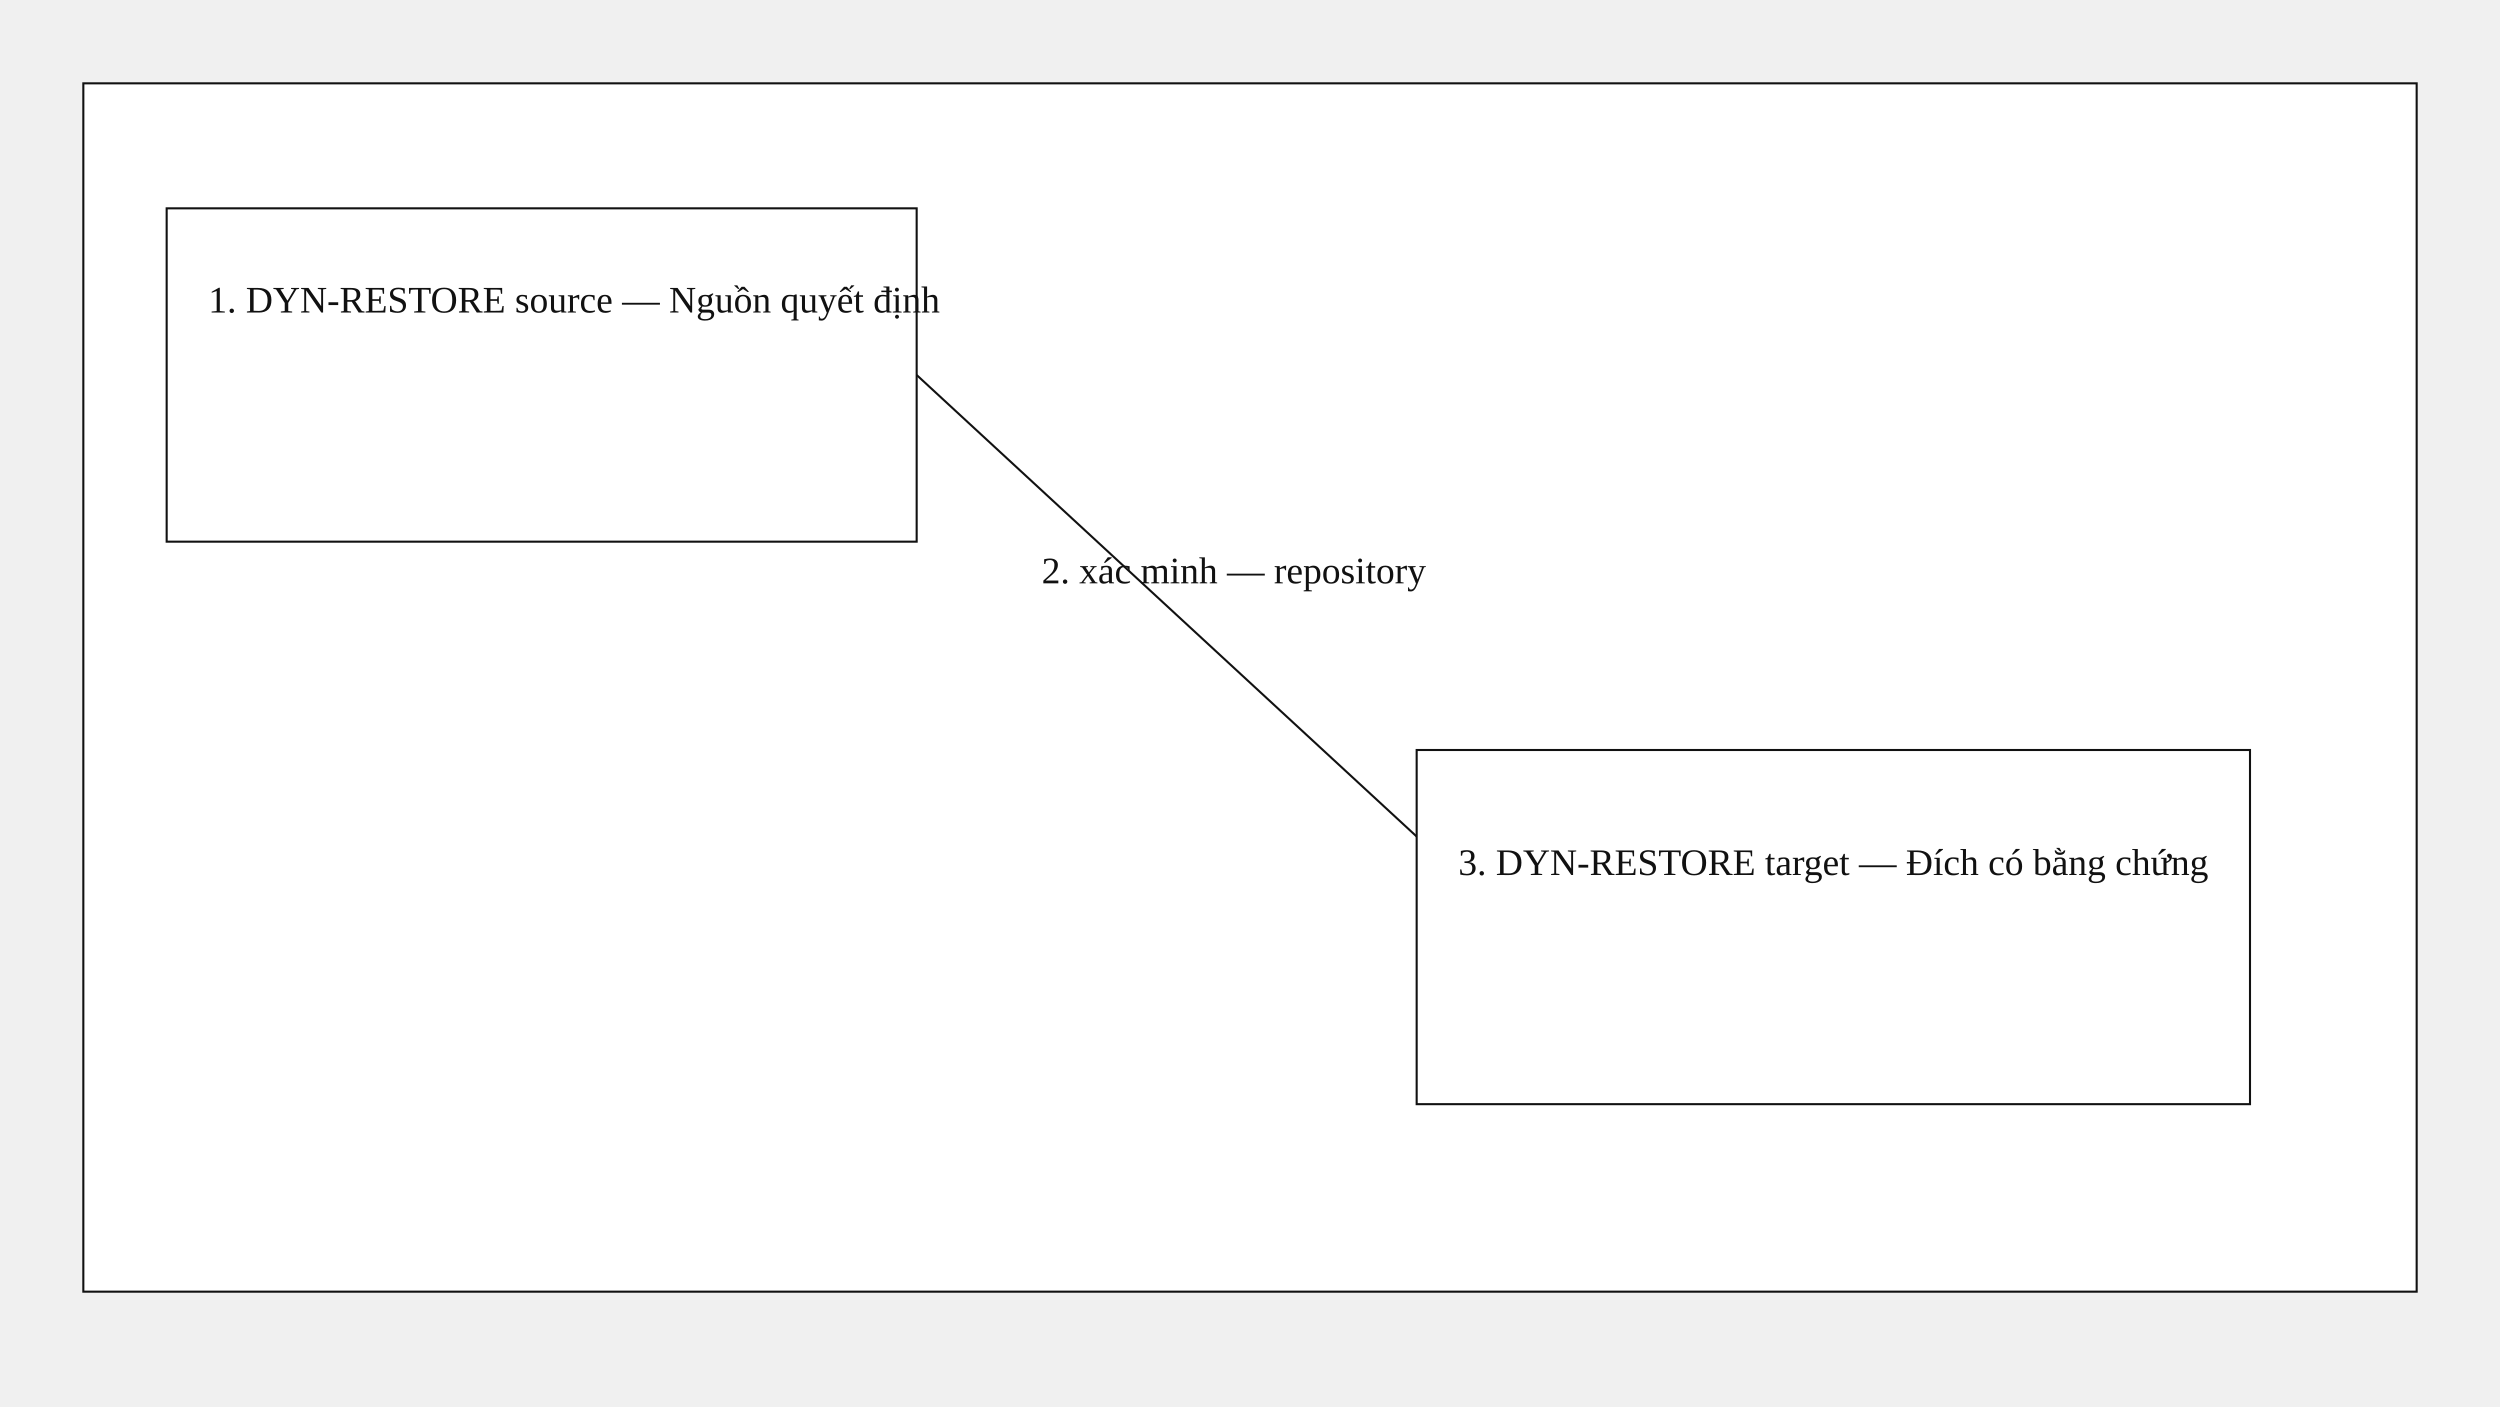
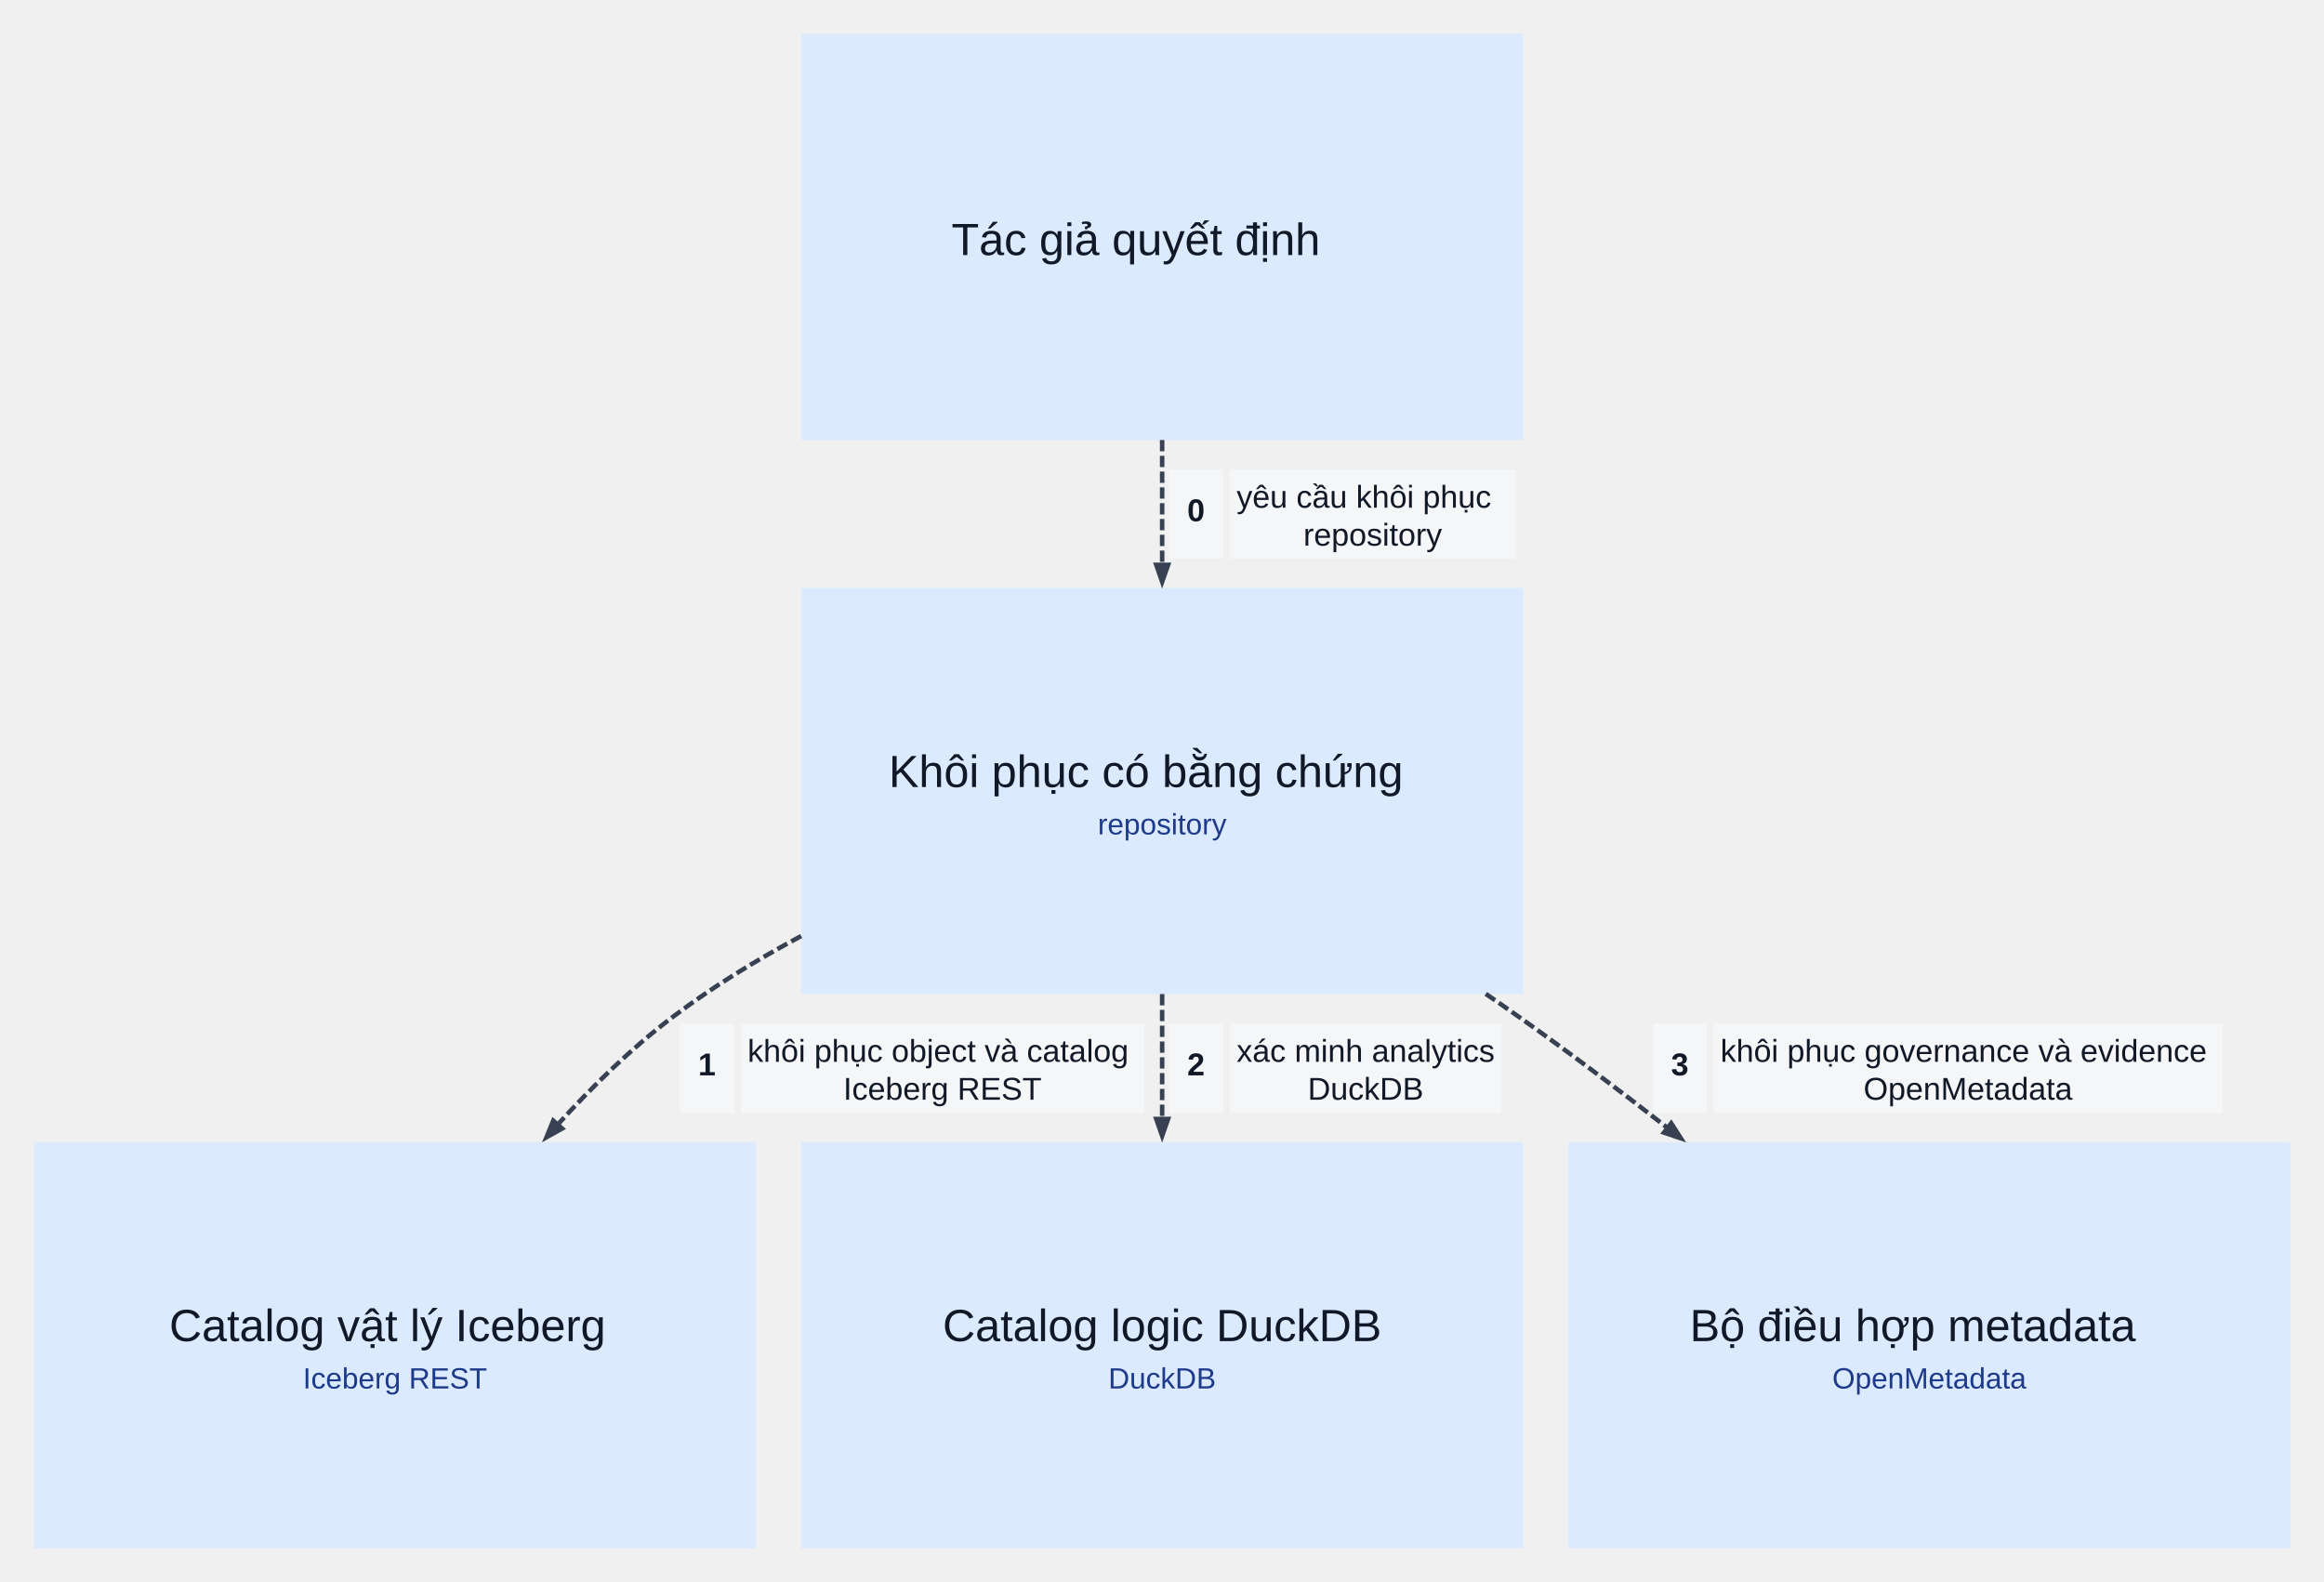
- <svg xmlns="http://www.w3.org/2000/svg" role="img" viewBox="0 0 1200 675" style="background:#ffffff">
-   <g id="boundary-private" aria-label="Biên private-subnet">
-     <rect x="40" y="40" width="1120" height="580" fill="#ffffff" stroke="#111111" />
-   </g>
-   <g id="node-a">
-     <rect x="80" y="100" width="360" height="160" fill="#ffffff" stroke="#111111" />
-     <text x="100" y="150" fill="#111111" font-size="18">1. DYN-RESTORE source — Nguồn quyết định</text>
-   </g>
-   <g id="relation-1">
-     <path d="M440 180 L700 420" stroke="#111111" />
-     <text x="500" y="280" fill="#111111" font-size="18">2. xác minh — repository</text>
-   </g>
-   <g id="node-b">
-     <rect x="680" y="360" width="400" height="170" fill="#ffffff" stroke="#111111" />
-     <text x="700" y="420" fill="#111111" font-size="18">3. DYN-RESTORE target — Đích có bằng chứng</text>
+ <svg xmlns="http://www.w3.org/2000/svg" width="1030pt" height="701pt" viewBox="0.00 0.00 1030.00 701.00" role="img" aria-labelledby="DYN-RESTORE-title DYN-RESTORE-desc" preserveAspectRatio="xMidYMid meet" style="background:#ffffff;max-width:100%;height:auto">
+   <g id="graph0" class="graph" transform="scale(1 1) rotate(0) translate(15.05 686.25)">
+     <g id="node1" class="node">
+       <polygon fill="#dbeafe" stroke="#1d4ed8" stroke-width="0" points="660.04,-671.2 340,-671.2 340,-491.2 660.04,-491.2 660.04,-671.2" />
+       <text xml:space="preserve" text-anchor="start" x="406.65" y="-573.2" font-family="Arial" font-size="20.00" fill="#111827">Tác giả quyết định</text>
+     </g>
+     <g id="node2" class="node">
+       <polygon fill="#dbeafe" stroke="#1d4ed8" stroke-width="0" points="660.04,-425.6 340,-425.6 340,-245.6 660.04,-245.6 660.04,-425.6" />
+       <text xml:space="preserve" text-anchor="start" x="378.84" y="-337.4" font-family="Arial" font-size="20.00" fill="#111827">Khôi phục có bằng chứng</text>
+       <text xml:space="preserve" text-anchor="start" x="471.48" y="-316.4" font-family="Arial" font-size="13.00" fill="#1e3a8a">repository</text>
+     </g>
+     <g id="node3" class="node">
+       <polygon fill="#dbeafe" stroke="#1d4ed8" stroke-width="0" points="320.04,-180 0,-180 0,0 320.04,0 320.04,-180" />
+       <text xml:space="preserve" text-anchor="start" x="59.97" y="-91.8" font-family="Arial" font-size="20.00" fill="#111827">Catalog vật lý Iceberg</text>
+       <text xml:space="preserve" text-anchor="start" x="119.2" y="-70.8" font-family="Arial" font-size="13.00" fill="#1e3a8a">Iceberg REST</text>
+     </g>
+     <g id="node4" class="node">
+       <polygon fill="#dbeafe" stroke="#1d4ed8" stroke-width="0" points="660.04,-180 340,-180 340,0 660.04,0 660.04,-180" />
+       <text xml:space="preserve" text-anchor="start" x="402.75" y="-91.8" font-family="Arial" font-size="20.00" fill="#111827">Catalog logic DuckDB</text>
+       <text xml:space="preserve" text-anchor="start" x="476.18" y="-70.8" font-family="Arial" font-size="13.00" fill="#1e3a8a">DuckDB</text>
+     </g>
+     <g id="node5" class="node">
+       <polygon fill="#dbeafe" stroke="#1d4ed8" stroke-width="0" points="1000.04,-180 680,-180 680,0 1000.04,0 1000.04,-180" />
+       <text xml:space="preserve" text-anchor="start" x="733.85" y="-91.8" font-family="Arial" font-size="20.00" fill="#111827">Bộ điều hợp metadata</text>
+       <text xml:space="preserve" text-anchor="start" x="797.02" y="-70.8" font-family="Arial" font-size="13.00" fill="#1e3a8a">OpenMetadata</text>
+     </g>
+     <g id="edge1" class="edge">
+       <path fill="none" stroke="#374151" stroke-width="2" stroke-dasharray="5,2" d="M500.02,-491.22C500.02,-473.19 500.02,-454.11 500.02,-435.75" />
+       <polygon fill="#374151" stroke="#374151" stroke-width="2" points="502.65,-435.87 500.02,-428.37 497.4,-435.87 502.65,-435.87" />
+       <polygon fill="#f8fafc" fill-opacity="0.627" stroke="none" points="503.02,-438.6 503.02,-478.2 527.02,-478.2 527.02,-438.6 503.02,-438.6" />
+       <text xml:space="preserve" text-anchor="start" x="511.13" y="-455.2" font-family="Arial" font-weight="bold" font-size="14.00" fill="#111827">0</text>
+       <polygon fill="#f8fafc" fill-opacity="0.627" stroke="none" points="530.02,-438.6 530.02,-478.2 656.63,-478.2 656.63,-438.6 530.02,-438.6" />
+       <text xml:space="preserve" text-anchor="start" x="533.02" y="-461.2" font-family="Arial" font-size="14.00" fill="#111827">yêu cầu khôi phục</text>
+       <text xml:space="preserve" text-anchor="start" x="562.59" y="-444.4" font-family="Arial" font-size="14.00" fill="#111827">repository</text>
+     </g>
+     <g id="edge2" class="edge">
+       <path fill="none" stroke="#374151" stroke-width="2" stroke-dasharray="5,2" d="M340.01,-271.34C320.12,-260.68 300.68,-248.75 283.26,-235.6 264.95,-221.77 247.49,-204.79 231.77,-187.37" />
+       <polygon fill="#374151" stroke="#374151" stroke-width="2" points="234.09,-186.03 227.15,-182.16 230.16,-189.51 234.09,-186.03" />
+       <polygon fill="#f8fafc" fill-opacity="0.627" stroke="none" points="286.26,-193 286.26,-232.6 310.26,-232.6 310.26,-193 286.26,-193" />
+       <text xml:space="preserve" text-anchor="start" x="294.37" y="-209.6" font-family="Arial" font-weight="bold" font-size="14.00" fill="#111827">1</text>
+       <polygon fill="#f8fafc" fill-opacity="0.627" stroke="none" points="313.26,-193 313.26,-232.6 492.02,-232.6 492.02,-193 313.26,-193" />
+       <text xml:space="preserve" text-anchor="start" x="316.26" y="-215.6" font-family="Arial" font-size="14.00" fill="#111827">khôi phục object và catalog</text>
+       <text xml:space="preserve" text-anchor="start" x="358.68" y="-198.8" font-family="Arial" font-size="14.00" fill="#111827">Iceberg REST</text>
+     </g>
+     <g id="edge3" class="edge">
+       <path fill="none" stroke="#374151" stroke-width="2" stroke-dasharray="5,2" d="M500.02,-245.62C500.02,-227.59 500.02,-208.51 500.02,-190.15" />
+       <polygon fill="#374151" stroke="#374151" stroke-width="2" points="502.65,-190.27 500.02,-182.77 497.4,-190.27 502.65,-190.27" />
+       <polygon fill="#f8fafc" fill-opacity="0.627" stroke="none" points="503.02,-193 503.02,-232.6 527.02,-232.6 527.02,-193 503.02,-193" />
+       <text xml:space="preserve" text-anchor="start" x="511.13" y="-209.6" font-family="Arial" font-weight="bold" font-size="14.00" fill="#111827">2</text>
+       <polygon fill="#f8fafc" fill-opacity="0.627" stroke="none" points="530.02,-193 530.02,-232.6 650.39,-232.6 650.39,-193 530.02,-193" />
+       <text xml:space="preserve" text-anchor="start" x="533.02" y="-215.6" font-family="Arial" font-size="14.00" fill="#111827">xác minh analytics</text>
+       <text xml:space="preserve" text-anchor="start" x="564.53" y="-198.8" font-family="Arial" font-size="14.00" fill="#111827">DuckDB</text>
+     </g>
+     <g id="edge4" class="edge">
+       <path fill="none" stroke="#374151" stroke-width="2" stroke-dasharray="5,2" d="M643.45,-245.72C648.39,-242.35 653.26,-238.96 658.02,-235.6 679.79,-220.21 702.44,-203.13 724.07,-186.26" />
+       <polygon fill="#374151" stroke="#374151" stroke-width="2" points="725.64,-188.37 729.92,-181.68 722.4,-184.23 725.64,-188.37" />
+       <polygon fill="#f8fafc" fill-opacity="0.627" stroke="none" points="717.44,-193 717.44,-232.6 741.44,-232.6 741.44,-193 717.44,-193" />
+       <text xml:space="preserve" text-anchor="start" x="725.55" y="-209.6" font-family="Arial" font-weight="bold" font-size="14.00" fill="#111827">3</text>
+       <polygon fill="#f8fafc" fill-opacity="0.627" stroke="none" points="744.44,-193 744.44,-232.6 969.9,-232.6 969.9,-193 744.44,-193" />
+       <text xml:space="preserve" text-anchor="start" x="747.44" y="-215.6" font-family="Arial" font-size="14.00" fill="#111827">khôi phục governance và evidence</text>
+       <text xml:space="preserve" text-anchor="start" x="810.86" y="-198.8" font-family="Arial" font-size="14.00" fill="#111827">OpenMetadata</text>
+     </g>
  </g>
</svg>
